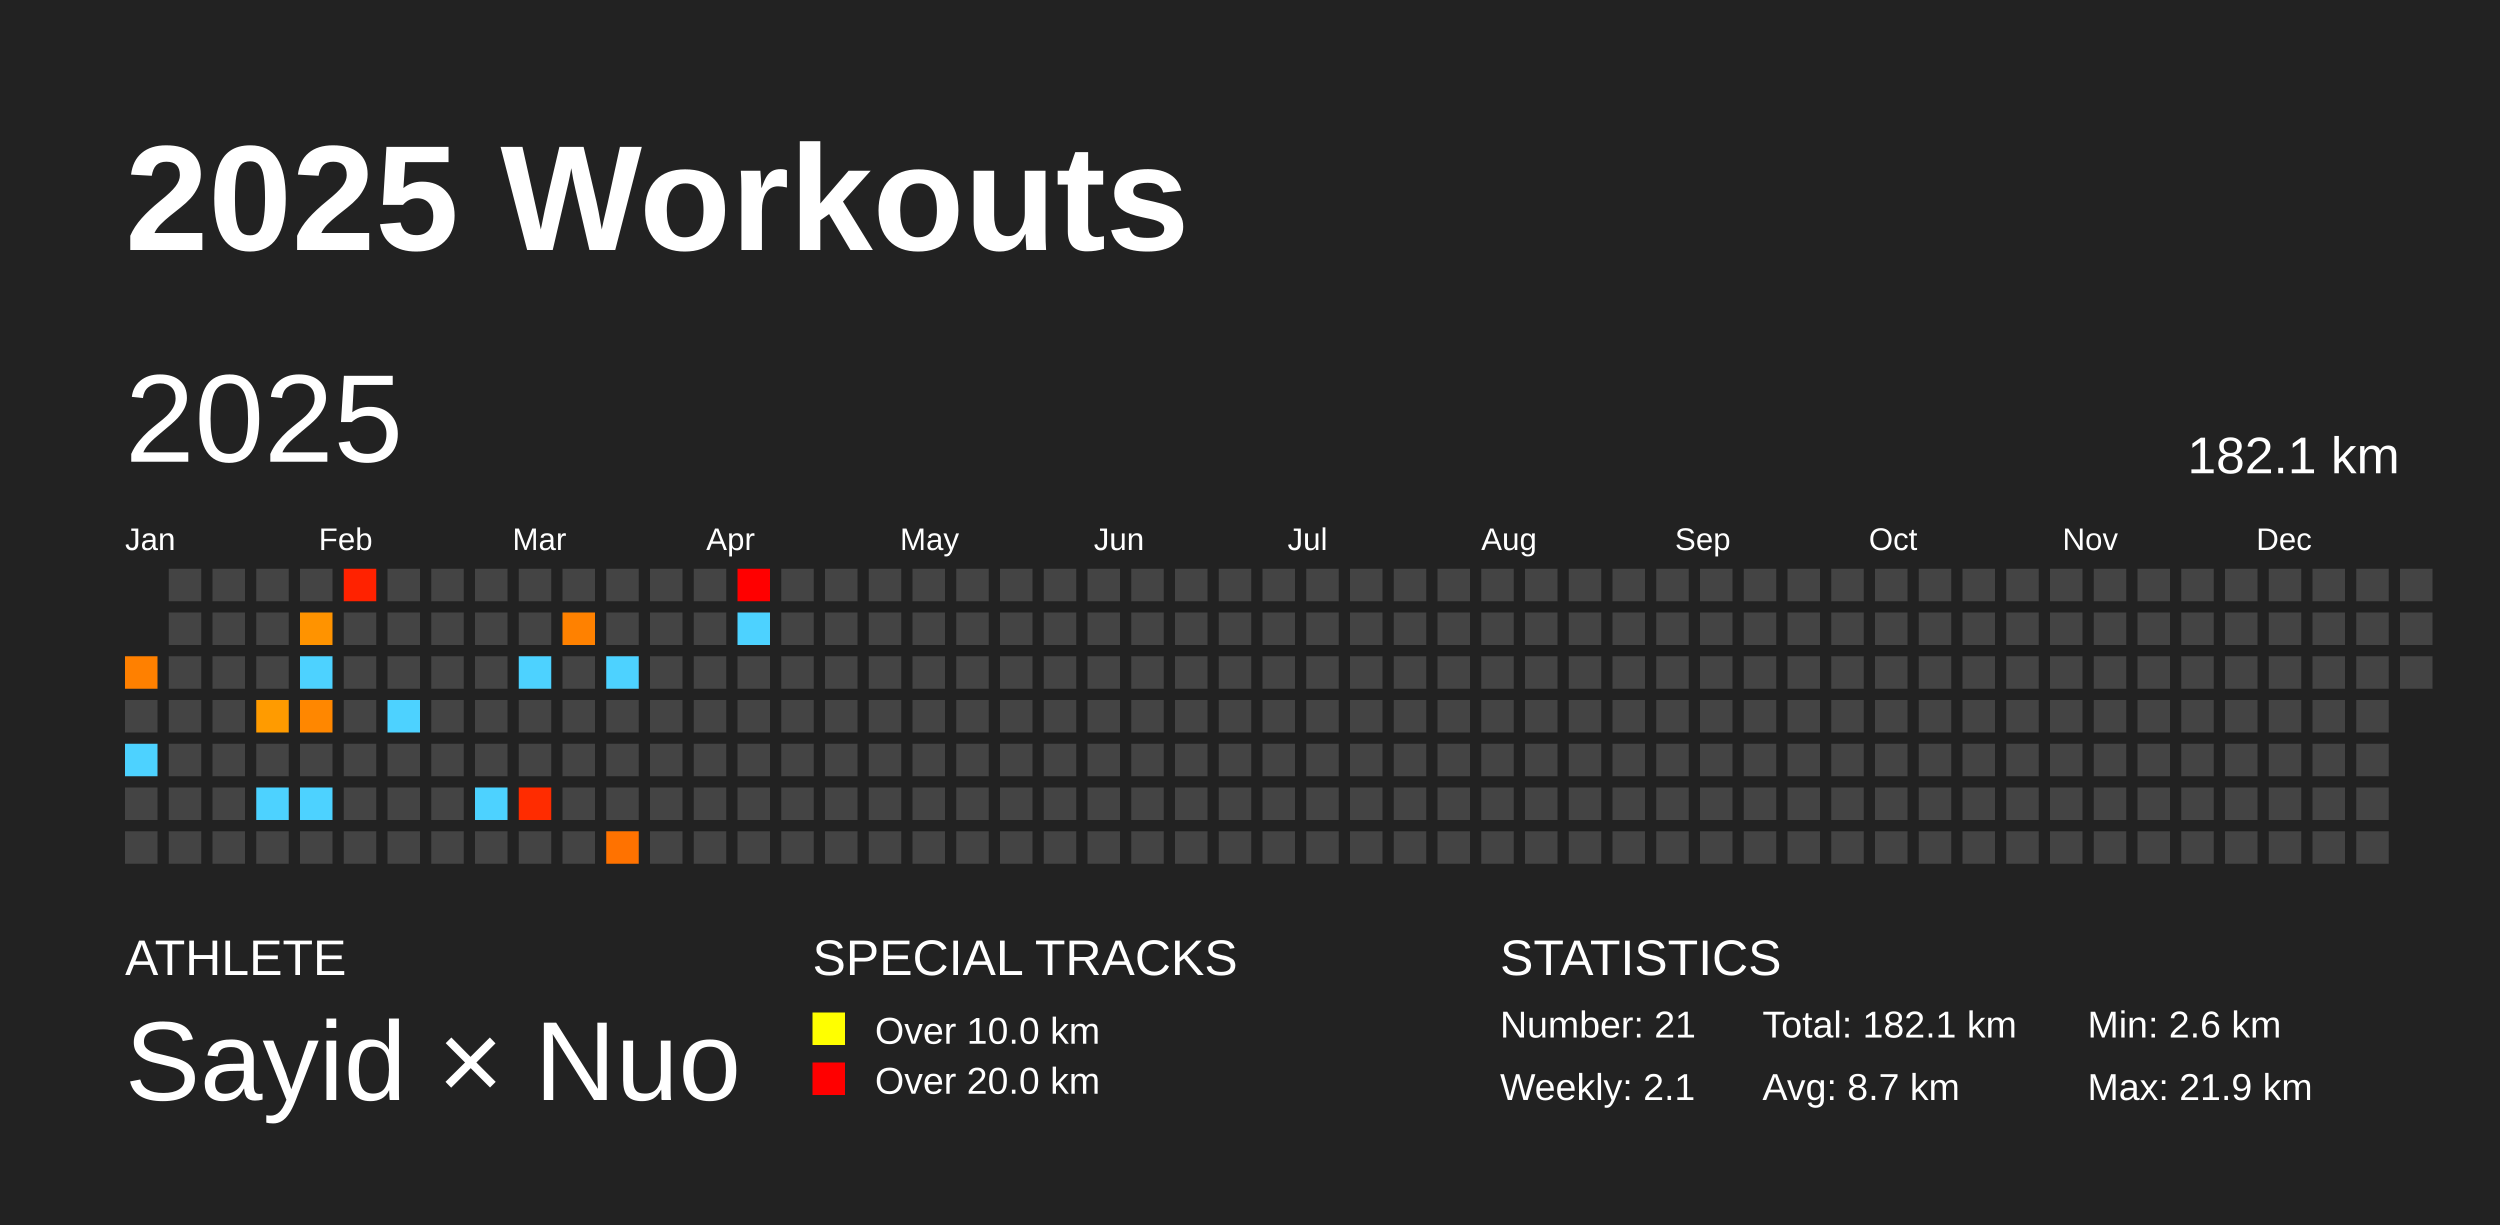
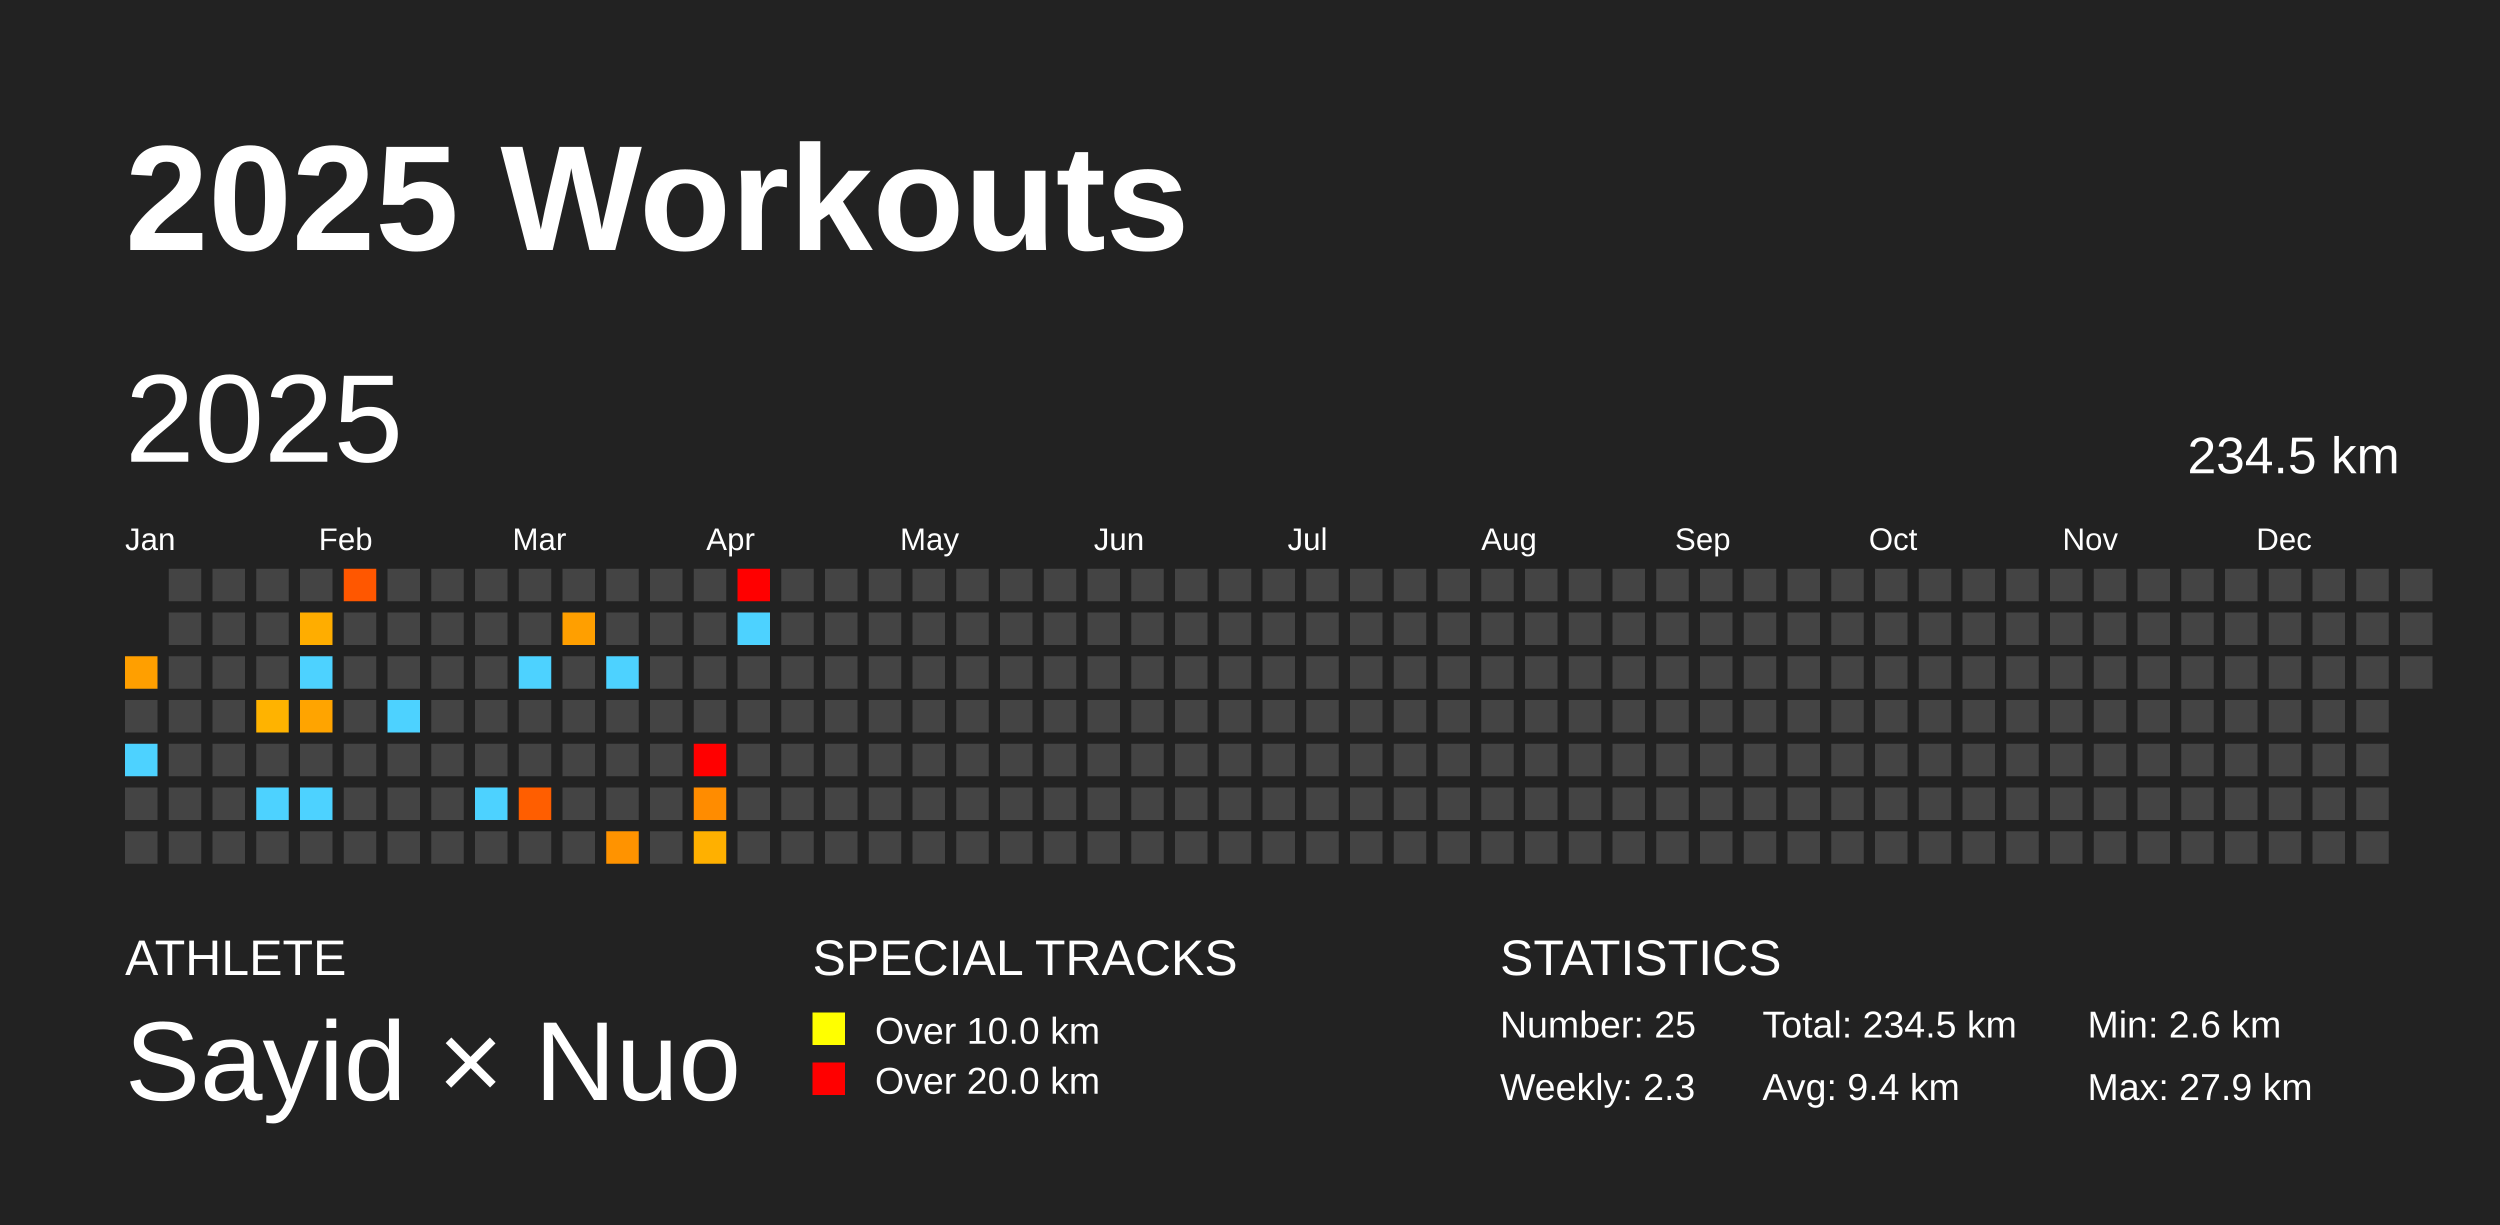
<svg xmlns="http://www.w3.org/2000/svg" baseProfile="full" height="98mm" version="1.1" viewBox="0,0,200,98" width="200mm">
  <defs />
  <rect fill="#222222" height="98" width="200" x="0" y="0" />
  <text fill="#FFFFFF" style="font-size:12px; font-family:Arial; font-weight:bold;" x="10" y="20">2025 Workouts</text>
  <text fill="#FFFFFF" style="font-size:4px; font-family:Arial" x="10" y="78">ATHLETE</text>
  <text fill="#FFFFFF" style="font-size:9px; font-family:Arial" x="10" y="88">Sayid × Nuo</text>
  <text fill="#FFFFFF" style="font-size:4px; font-family:Arial" x="65" y="78">SPECIAL TRACKS</text>
  <rect fill="yellow" height="2.6" width="2.6" x="65" y="81" />
  <text fill="#FFFFFF" style="font-size:3px; font-family:Arial" x="70" y="83.5">Over 10.0 km</text>
  <rect fill="red" height="2.6" width="2.6" x="65" y="85" />
  <text fill="#FFFFFF" style="font-size:3px; font-family:Arial" x="70" y="87.5">Over 20.0 km</text>
  <text fill="#FFFFFF" style="font-size:4px; font-family:Arial" x="120" y="78">STATISTICS</text>
-   <text fill="#FFFFFF" style="font-size:3px; font-family:Arial" x="120" y="83">Number: 21</text>
-   <text fill="#FFFFFF" style="font-size:3px; font-family:Arial" x="120" y="88">Weekly: 2.1</text>
-   <text fill="#FFFFFF" style="font-size:3px; font-family:Arial" x="141" y="83">Total: 182.1 km</text>
-   <text fill="#FFFFFF" style="font-size:3px; font-family:Arial" x="141" y="88">Avg: 8.7 km</text>
+   <text fill="#FFFFFF" style="font-size:3px; font-family:Arial" x="120" y="83">Number: 25</text>
+   <text fill="#FFFFFF" style="font-size:3px; font-family:Arial" x="120" y="88">Weekly: 2.3</text>
+   <text fill="#FFFFFF" style="font-size:3px; font-family:Arial" x="141" y="83">Total: 234.5 km</text>
+   <text fill="#FFFFFF" style="font-size:3px; font-family:Arial" x="141" y="88">Avg: 9.4 km</text>
  <text fill="#FFFFFF" style="font-size:3px; font-family:Arial" x="167" y="83">Min: 2.6 km</text>
-   <text fill="#FFFFFF" style="font-size:3px; font-family:Arial" x="167" y="88">Max: 21.9 km</text>
+   <text fill="#FFFFFF" style="font-size:3px; font-family:Arial" x="167" y="88">Max: 27.9 km</text>
  <text dominant-baseline="hanging" fill="#FFFFFF" style="font-size:10.0px; font-family:Arial;" x="10" y="30">2025</text>
-   <text dominant-baseline="hanging" fill="#FFFFFF" style="font-size:4.125px; font-family:Arial;" x="175" y="35">182.1 km</text>
+   <text dominant-baseline="hanging" fill="#FFFFFF" style="font-size:4.125px; font-family:Arial;" x="175" y="35">234.5 km</text>
  <text fill="#FFFFFF" style="font-size:2.5px; font-family:Arial" x="10.0" y="44">Jan</text>
  <text fill="#FFFFFF" style="font-size:2.5px; font-family:Arial" x="25.5" y="44">Feb</text>
  <text fill="#FFFFFF" style="font-size:2.5px; font-family:Arial" x="41.0" y="44">Mar</text>
  <text fill="#FFFFFF" style="font-size:2.5px; font-family:Arial" x="56.5" y="44">Apr</text>
  <text fill="#FFFFFF" style="font-size:2.5px; font-family:Arial" x="72.0" y="44">May</text>
  <text fill="#FFFFFF" style="font-size:2.5px; font-family:Arial" x="87.5" y="44">Jun</text>
  <text fill="#FFFFFF" style="font-size:2.5px; font-family:Arial" x="103.0" y="44">Jul</text>
  <text fill="#FFFFFF" style="font-size:2.5px; font-family:Arial" x="118.5" y="44">Aug</text>
  <text fill="#FFFFFF" style="font-size:2.5px; font-family:Arial" x="134.0" y="44">Sep</text>
  <text fill="#FFFFFF" style="font-size:2.5px; font-family:Arial" x="149.5" y="44">Oct</text>
  <text fill="#FFFFFF" style="font-size:2.5px; font-family:Arial" x="165.0" y="44">Nov</text>
  <text fill="#FFFFFF" style="font-size:2.5px; font-family:Arial" x="180.5" y="44">Dec</text>
-   <rect fill="#ff8000" height="2.6" width="2.6" x="10.0" y="52.5" />
+   <rect fill="#ff9f00" height="2.6" width="2.6" x="10.0" y="52.5" />
  <rect fill="#444444" height="2.6" width="2.6" x="10.0" y="56.0" />
  <rect fill="#4dd2ff" height="2.6" width="2.6" x="10.0" y="59.5" />
  <rect fill="#444444" height="2.6" width="2.6" x="10.0" y="63.0" />
  <rect fill="#444444" height="2.6" width="2.6" x="10.0" y="66.5" />
  <rect fill="#444444" height="2.6" width="2.6" x="13.5" y="45.5" />
  <rect fill="#444444" height="2.6" width="2.6" x="13.5" y="49.0" />
  <rect fill="#444444" height="2.6" width="2.6" x="13.5" y="52.5" />
  <rect fill="#444444" height="2.6" width="2.6" x="13.5" y="56.0" />
  <rect fill="#444444" height="2.6" width="2.6" x="13.5" y="59.5" />
  <rect fill="#444444" height="2.6" width="2.6" x="13.5" y="63.0" />
  <rect fill="#444444" height="2.6" width="2.6" x="13.5" y="66.5" />
  <rect fill="#444444" height="2.6" width="2.6" x="17.0" y="45.5" />
  <rect fill="#444444" height="2.6" width="2.6" x="17.0" y="49.0" />
  <rect fill="#444444" height="2.6" width="2.6" x="17.0" y="52.5" />
  <rect fill="#444444" height="2.6" width="2.6" x="17.0" y="56.0" />
  <rect fill="#444444" height="2.6" width="2.6" x="17.0" y="59.5" />
  <rect fill="#444444" height="2.6" width="2.6" x="17.0" y="63.0" />
  <rect fill="#444444" height="2.6" width="2.6" x="17.0" y="66.5" />
  <rect fill="#444444" height="2.6" width="2.6" x="20.5" y="45.5" />
  <rect fill="#444444" height="2.6" width="2.6" x="20.5" y="49.0" />
  <rect fill="#444444" height="2.6" width="2.6" x="20.5" y="52.5" />
-   <rect fill="#ff9b00" height="2.6" width="2.6" x="20.5" y="56.0" />
+   <rect fill="#ffb300" height="2.6" width="2.6" x="20.5" y="56.0" />
  <rect fill="#444444" height="2.6" width="2.6" x="20.5" y="59.5" />
  <rect fill="#4dd2ff" height="2.6" width="2.6" x="20.5" y="63.0" />
  <rect fill="#444444" height="2.6" width="2.6" x="20.5" y="66.5" />
  <rect fill="#444444" height="2.6" width="2.6" x="24.0" y="45.5" />
-   <rect fill="#ff9300" height="2.6" width="2.6" x="24.0" y="49.0" />
+   <rect fill="#ffad00" height="2.6" width="2.6" x="24.0" y="49.0" />
  <rect fill="#4dd2ff" height="2.6" width="2.6" x="24.0" y="52.5" />
-   <rect fill="#ff8700" height="2.6" width="2.6" x="24.0" y="56.0" />
+   <rect fill="#ffa400" height="2.6" width="2.6" x="24.0" y="56.0" />
  <rect fill="#444444" height="2.6" width="2.6" x="24.0" y="59.5" />
  <rect fill="#4dd2ff" height="2.6" width="2.6" x="24.0" y="63.0" />
  <rect fill="#444444" height="2.6" width="2.6" x="24.0" y="66.5" />
-   <rect fill="#ff2200" height="2.6" width="2.6" x="27.5" y="45.5" />
+   <rect fill="#ff5700" height="2.6" width="2.6" x="27.5" y="45.5" />
  <rect fill="#444444" height="2.6" width="2.6" x="27.5" y="49.0" />
  <rect fill="#444444" height="2.6" width="2.6" x="27.5" y="52.5" />
  <rect fill="#444444" height="2.6" width="2.6" x="27.5" y="56.0" />
  <rect fill="#444444" height="2.6" width="2.6" x="27.5" y="59.5" />
  <rect fill="#444444" height="2.6" width="2.6" x="27.5" y="63.0" />
  <rect fill="#444444" height="2.6" width="2.6" x="27.5" y="66.5" />
  <rect fill="#444444" height="2.6" width="2.6" x="31.0" y="45.5" />
  <rect fill="#444444" height="2.6" width="2.6" x="31.0" y="49.0" />
  <rect fill="#444444" height="2.6" width="2.6" x="31.0" y="52.5" />
  <rect fill="#4dd2ff" height="2.6" width="2.6" x="31.0" y="56.0" />
  <rect fill="#444444" height="2.6" width="2.6" x="31.0" y="59.5" />
  <rect fill="#444444" height="2.6" width="2.6" x="31.0" y="63.0" />
  <rect fill="#444444" height="2.6" width="2.6" x="31.0" y="66.5" />
  <rect fill="#444444" height="2.6" width="2.6" x="34.5" y="45.5" />
  <rect fill="#444444" height="2.6" width="2.6" x="34.5" y="49.0" />
  <rect fill="#444444" height="2.6" width="2.6" x="34.5" y="52.5" />
  <rect fill="#444444" height="2.6" width="2.6" x="34.5" y="56.0" />
  <rect fill="#444444" height="2.6" width="2.6" x="34.5" y="59.5" />
  <rect fill="#444444" height="2.6" width="2.6" x="34.5" y="63.0" />
  <rect fill="#444444" height="2.6" width="2.6" x="34.5" y="66.5" />
  <rect fill="#444444" height="2.6" width="2.6" x="38.0" y="45.5" />
  <rect fill="#444444" height="2.6" width="2.6" x="38.0" y="49.0" />
  <rect fill="#444444" height="2.6" width="2.6" x="38.0" y="52.5" />
  <rect fill="#444444" height="2.6" width="2.6" x="38.0" y="56.0" />
  <rect fill="#444444" height="2.6" width="2.6" x="38.0" y="59.5" />
  <rect fill="#4dd2ff" height="2.6" width="2.6" x="38.0" y="63.0" />
  <rect fill="#444444" height="2.6" width="2.6" x="38.0" y="66.5" />
  <rect fill="#444444" height="2.6" width="2.6" x="41.5" y="45.5" />
  <rect fill="#444444" height="2.6" width="2.6" x="41.5" y="49.0" />
  <rect fill="#4dd2ff" height="2.6" width="2.6" x="41.5" y="52.5" />
  <rect fill="#444444" height="2.6" width="2.6" x="41.5" y="56.0" />
  <rect fill="#444444" height="2.6" width="2.6" x="41.5" y="59.5" />
-   <rect fill="#ff2c00" height="2.6" width="2.6" x="41.5" y="63.0" />
+   <rect fill="#ff5e00" height="2.6" width="2.6" x="41.5" y="63.0" />
  <rect fill="#444444" height="2.6" width="2.6" x="41.5" y="66.5" />
  <rect fill="#444444" height="2.6" width="2.6" x="45.0" y="45.5" />
-   <rect fill="#ff8100" height="2.6" width="2.6" x="45.0" y="49.0" />
+   <rect fill="#ff9f00" height="2.6" width="2.6" x="45.0" y="49.0" />
  <rect fill="#444444" height="2.6" width="2.6" x="45.0" y="52.5" />
  <rect fill="#444444" height="2.6" width="2.6" x="45.0" y="56.0" />
  <rect fill="#444444" height="2.6" width="2.6" x="45.0" y="59.5" />
  <rect fill="#444444" height="2.6" width="2.6" x="45.0" y="63.0" />
  <rect fill="#444444" height="2.6" width="2.6" x="45.0" y="66.5" />
  <rect fill="#444444" height="2.6" width="2.6" x="48.5" y="45.5" />
  <rect fill="#444444" height="2.6" width="2.6" x="48.5" y="49.0" />
  <rect fill="#4dd2ff" height="2.6" width="2.6" x="48.5" y="52.5" />
  <rect fill="#444444" height="2.6" width="2.6" x="48.5" y="56.0" />
  <rect fill="#444444" height="2.6" width="2.6" x="48.5" y="59.5" />
  <rect fill="#444444" height="2.6" width="2.6" x="48.5" y="63.0" />
-   <rect fill="#ff7200" height="2.6" width="2.6" x="48.5" y="66.5" />
+   <rect fill="#ff9300" height="2.6" width="2.6" x="48.5" y="66.5" />
  <rect fill="#444444" height="2.6" width="2.6" x="52.0" y="45.5" />
  <rect fill="#444444" height="2.6" width="2.6" x="52.0" y="49.0" />
  <rect fill="#444444" height="2.6" width="2.6" x="52.0" y="52.5" />
  <rect fill="#444444" height="2.6" width="2.6" x="52.0" y="56.0" />
  <rect fill="#444444" height="2.6" width="2.6" x="52.0" y="59.5" />
  <rect fill="#444444" height="2.6" width="2.6" x="52.0" y="63.0" />
  <rect fill="#444444" height="2.6" width="2.6" x="52.0" y="66.5" />
  <rect fill="#444444" height="2.6" width="2.6" x="55.5" y="45.5" />
  <rect fill="#444444" height="2.6" width="2.6" x="55.5" y="49.0" />
  <rect fill="#444444" height="2.6" width="2.6" x="55.5" y="52.5" />
  <rect fill="#444444" height="2.6" width="2.6" x="55.5" y="56.0" />
-   <rect fill="#444444" height="2.6" width="2.6" x="55.5" y="59.5" />
-   <rect fill="#444444" height="2.6" width="2.6" x="55.5" y="63.0" />
-   <rect fill="#444444" height="2.6" width="2.6" x="55.5" y="66.5" />
+   <rect fill="red" height="2.6" width="2.6" x="55.5" y="59.5" />
+   <rect fill="#ff8c00" height="2.6" width="2.6" x="55.5" y="63.0" />
+   <rect fill="#ffb000" height="2.6" width="2.6" x="55.5" y="66.5" />
  <rect fill="red" height="2.6" width="2.6" x="59.0" y="45.5" />
  <rect fill="#4dd2ff" height="2.6" width="2.6" x="59.0" y="49.0" />
  <rect fill="#444444" height="2.6" width="2.6" x="59.0" y="52.5" />
  <rect fill="#444444" height="2.6" width="2.6" x="59.0" y="56.0" />
  <rect fill="#444444" height="2.6" width="2.6" x="59.0" y="59.5" />
  <rect fill="#444444" height="2.6" width="2.6" x="59.0" y="63.0" />
  <rect fill="#444444" height="2.6" width="2.6" x="59.0" y="66.5" />
  <rect fill="#444444" height="2.6" width="2.6" x="62.5" y="45.5" />
  <rect fill="#444444" height="2.6" width="2.6" x="62.5" y="49.0" />
  <rect fill="#444444" height="2.6" width="2.6" x="62.5" y="52.5" />
  <rect fill="#444444" height="2.6" width="2.6" x="62.5" y="56.0" />
  <rect fill="#444444" height="2.6" width="2.6" x="62.5" y="59.5" />
  <rect fill="#444444" height="2.6" width="2.6" x="62.5" y="63.0" />
  <rect fill="#444444" height="2.6" width="2.6" x="62.5" y="66.5" />
  <rect fill="#444444" height="2.6" width="2.6" x="66.0" y="45.5" />
  <rect fill="#444444" height="2.6" width="2.6" x="66.0" y="49.0" />
  <rect fill="#444444" height="2.6" width="2.6" x="66.0" y="52.5" />
  <rect fill="#444444" height="2.6" width="2.6" x="66.0" y="56.0" />
  <rect fill="#444444" height="2.6" width="2.6" x="66.0" y="59.5" />
  <rect fill="#444444" height="2.6" width="2.6" x="66.0" y="63.0" />
  <rect fill="#444444" height="2.6" width="2.6" x="66.0" y="66.5" />
  <rect fill="#444444" height="2.6" width="2.6" x="69.5" y="45.5" />
  <rect fill="#444444" height="2.6" width="2.6" x="69.5" y="49.0" />
  <rect fill="#444444" height="2.6" width="2.6" x="69.5" y="52.5" />
  <rect fill="#444444" height="2.6" width="2.6" x="69.5" y="56.0" />
  <rect fill="#444444" height="2.6" width="2.6" x="69.5" y="59.5" />
  <rect fill="#444444" height="2.6" width="2.6" x="69.5" y="63.0" />
  <rect fill="#444444" height="2.6" width="2.6" x="69.5" y="66.5" />
  <rect fill="#444444" height="2.6" width="2.6" x="73.0" y="45.5" />
  <rect fill="#444444" height="2.6" width="2.6" x="73.0" y="49.0" />
  <rect fill="#444444" height="2.6" width="2.6" x="73.0" y="52.5" />
  <rect fill="#444444" height="2.6" width="2.6" x="73.0" y="56.0" />
  <rect fill="#444444" height="2.6" width="2.6" x="73.0" y="59.5" />
  <rect fill="#444444" height="2.6" width="2.6" x="73.0" y="63.0" />
  <rect fill="#444444" height="2.6" width="2.6" x="73.0" y="66.5" />
  <rect fill="#444444" height="2.6" width="2.6" x="76.5" y="45.5" />
  <rect fill="#444444" height="2.6" width="2.6" x="76.5" y="49.0" />
  <rect fill="#444444" height="2.6" width="2.6" x="76.5" y="52.5" />
  <rect fill="#444444" height="2.6" width="2.6" x="76.5" y="56.0" />
  <rect fill="#444444" height="2.6" width="2.6" x="76.5" y="59.5" />
  <rect fill="#444444" height="2.6" width="2.6" x="76.5" y="63.0" />
  <rect fill="#444444" height="2.6" width="2.6" x="76.5" y="66.5" />
  <rect fill="#444444" height="2.6" width="2.6" x="80.0" y="45.5" />
  <rect fill="#444444" height="2.6" width="2.6" x="80.0" y="49.0" />
  <rect fill="#444444" height="2.6" width="2.6" x="80.0" y="52.5" />
  <rect fill="#444444" height="2.6" width="2.6" x="80.0" y="56.0" />
  <rect fill="#444444" height="2.6" width="2.6" x="80.0" y="59.5" />
  <rect fill="#444444" height="2.6" width="2.6" x="80.0" y="63.0" />
  <rect fill="#444444" height="2.6" width="2.6" x="80.0" y="66.5" />
  <rect fill="#444444" height="2.6" width="2.6" x="83.5" y="45.5" />
  <rect fill="#444444" height="2.6" width="2.6" x="83.5" y="49.0" />
  <rect fill="#444444" height="2.6" width="2.6" x="83.5" y="52.5" />
  <rect fill="#444444" height="2.6" width="2.6" x="83.5" y="56.0" />
  <rect fill="#444444" height="2.6" width="2.6" x="83.5" y="59.5" />
  <rect fill="#444444" height="2.6" width="2.6" x="83.5" y="63.0" />
  <rect fill="#444444" height="2.6" width="2.6" x="83.5" y="66.5" />
  <rect fill="#444444" height="2.6" width="2.6" x="87.0" y="45.5" />
  <rect fill="#444444" height="2.6" width="2.6" x="87.0" y="49.0" />
  <rect fill="#444444" height="2.6" width="2.6" x="87.0" y="52.5" />
  <rect fill="#444444" height="2.6" width="2.6" x="87.0" y="56.0" />
  <rect fill="#444444" height="2.6" width="2.6" x="87.0" y="59.5" />
  <rect fill="#444444" height="2.6" width="2.6" x="87.0" y="63.0" />
  <rect fill="#444444" height="2.6" width="2.6" x="87.0" y="66.5" />
  <rect fill="#444444" height="2.6" width="2.6" x="90.5" y="45.5" />
  <rect fill="#444444" height="2.6" width="2.6" x="90.5" y="49.0" />
  <rect fill="#444444" height="2.6" width="2.6" x="90.5" y="52.5" />
  <rect fill="#444444" height="2.6" width="2.6" x="90.5" y="56.0" />
  <rect fill="#444444" height="2.6" width="2.6" x="90.5" y="59.5" />
  <rect fill="#444444" height="2.6" width="2.6" x="90.5" y="63.0" />
  <rect fill="#444444" height="2.6" width="2.6" x="90.5" y="66.5" />
  <rect fill="#444444" height="2.6" width="2.6" x="94.0" y="45.5" />
  <rect fill="#444444" height="2.6" width="2.6" x="94.0" y="49.0" />
  <rect fill="#444444" height="2.6" width="2.6" x="94.0" y="52.5" />
  <rect fill="#444444" height="2.6" width="2.6" x="94.0" y="56.0" />
  <rect fill="#444444" height="2.6" width="2.6" x="94.0" y="59.5" />
  <rect fill="#444444" height="2.6" width="2.6" x="94.0" y="63.0" />
  <rect fill="#444444" height="2.6" width="2.6" x="94.0" y="66.5" />
  <rect fill="#444444" height="2.6" width="2.6" x="97.5" y="45.5" />
  <rect fill="#444444" height="2.6" width="2.6" x="97.5" y="49.0" />
  <rect fill="#444444" height="2.6" width="2.6" x="97.5" y="52.5" />
  <rect fill="#444444" height="2.6" width="2.6" x="97.5" y="56.0" />
  <rect fill="#444444" height="2.6" width="2.6" x="97.5" y="59.5" />
  <rect fill="#444444" height="2.6" width="2.6" x="97.5" y="63.0" />
  <rect fill="#444444" height="2.6" width="2.6" x="97.5" y="66.5" />
  <rect fill="#444444" height="2.6" width="2.6" x="101.0" y="45.5" />
  <rect fill="#444444" height="2.6" width="2.6" x="101.0" y="49.0" />
  <rect fill="#444444" height="2.6" width="2.6" x="101.0" y="52.5" />
  <rect fill="#444444" height="2.6" width="2.6" x="101.0" y="56.0" />
  <rect fill="#444444" height="2.6" width="2.6" x="101.0" y="59.5" />
  <rect fill="#444444" height="2.6" width="2.6" x="101.0" y="63.0" />
  <rect fill="#444444" height="2.6" width="2.6" x="101.0" y="66.5" />
  <rect fill="#444444" height="2.6" width="2.6" x="104.5" y="45.5" />
  <rect fill="#444444" height="2.6" width="2.6" x="104.5" y="49.0" />
  <rect fill="#444444" height="2.6" width="2.6" x="104.5" y="52.5" />
  <rect fill="#444444" height="2.6" width="2.6" x="104.5" y="56.0" />
  <rect fill="#444444" height="2.6" width="2.6" x="104.5" y="59.5" />
  <rect fill="#444444" height="2.6" width="2.6" x="104.5" y="63.0" />
  <rect fill="#444444" height="2.6" width="2.6" x="104.5" y="66.5" />
  <rect fill="#444444" height="2.6" width="2.6" x="108.0" y="45.5" />
  <rect fill="#444444" height="2.6" width="2.6" x="108.0" y="49.0" />
  <rect fill="#444444" height="2.6" width="2.6" x="108.0" y="52.5" />
  <rect fill="#444444" height="2.6" width="2.6" x="108.0" y="56.0" />
  <rect fill="#444444" height="2.6" width="2.6" x="108.0" y="59.5" />
  <rect fill="#444444" height="2.6" width="2.6" x="108.0" y="63.0" />
  <rect fill="#444444" height="2.6" width="2.6" x="108.0" y="66.5" />
  <rect fill="#444444" height="2.6" width="2.6" x="111.5" y="45.5" />
  <rect fill="#444444" height="2.6" width="2.6" x="111.5" y="49.0" />
  <rect fill="#444444" height="2.6" width="2.6" x="111.5" y="52.5" />
  <rect fill="#444444" height="2.6" width="2.6" x="111.5" y="56.0" />
  <rect fill="#444444" height="2.6" width="2.6" x="111.5" y="59.5" />
  <rect fill="#444444" height="2.6" width="2.6" x="111.5" y="63.0" />
  <rect fill="#444444" height="2.6" width="2.6" x="111.5" y="66.5" />
  <rect fill="#444444" height="2.6" width="2.6" x="115.0" y="45.5" />
  <rect fill="#444444" height="2.6" width="2.6" x="115.0" y="49.0" />
  <rect fill="#444444" height="2.6" width="2.6" x="115.0" y="52.5" />
  <rect fill="#444444" height="2.6" width="2.6" x="115.0" y="56.0" />
  <rect fill="#444444" height="2.6" width="2.6" x="115.0" y="59.5" />
  <rect fill="#444444" height="2.6" width="2.6" x="115.0" y="63.0" />
  <rect fill="#444444" height="2.6" width="2.6" x="115.0" y="66.5" />
  <rect fill="#444444" height="2.6" width="2.6" x="118.5" y="45.5" />
  <rect fill="#444444" height="2.6" width="2.6" x="118.5" y="49.0" />
  <rect fill="#444444" height="2.6" width="2.6" x="118.5" y="52.5" />
  <rect fill="#444444" height="2.6" width="2.6" x="118.5" y="56.0" />
  <rect fill="#444444" height="2.6" width="2.6" x="118.5" y="59.5" />
  <rect fill="#444444" height="2.6" width="2.6" x="118.5" y="63.0" />
  <rect fill="#444444" height="2.6" width="2.6" x="118.5" y="66.5" />
  <rect fill="#444444" height="2.6" width="2.6" x="122.0" y="45.5" />
  <rect fill="#444444" height="2.6" width="2.6" x="122.0" y="49.0" />
  <rect fill="#444444" height="2.6" width="2.6" x="122.0" y="52.5" />
  <rect fill="#444444" height="2.6" width="2.6" x="122.0" y="56.0" />
  <rect fill="#444444" height="2.6" width="2.6" x="122.0" y="59.5" />
  <rect fill="#444444" height="2.6" width="2.6" x="122.0" y="63.0" />
  <rect fill="#444444" height="2.6" width="2.6" x="122.0" y="66.5" />
  <rect fill="#444444" height="2.6" width="2.6" x="125.5" y="45.5" />
  <rect fill="#444444" height="2.6" width="2.6" x="125.5" y="49.0" />
  <rect fill="#444444" height="2.6" width="2.6" x="125.5" y="52.5" />
  <rect fill="#444444" height="2.6" width="2.6" x="125.5" y="56.0" />
  <rect fill="#444444" height="2.6" width="2.6" x="125.5" y="59.5" />
  <rect fill="#444444" height="2.6" width="2.6" x="125.5" y="63.0" />
  <rect fill="#444444" height="2.6" width="2.6" x="125.5" y="66.5" />
  <rect fill="#444444" height="2.6" width="2.6" x="129.0" y="45.5" />
  <rect fill="#444444" height="2.6" width="2.6" x="129.0" y="49.0" />
  <rect fill="#444444" height="2.6" width="2.6" x="129.0" y="52.5" />
  <rect fill="#444444" height="2.6" width="2.6" x="129.0" y="56.0" />
  <rect fill="#444444" height="2.6" width="2.6" x="129.0" y="59.5" />
  <rect fill="#444444" height="2.6" width="2.6" x="129.0" y="63.0" />
  <rect fill="#444444" height="2.6" width="2.6" x="129.0" y="66.5" />
  <rect fill="#444444" height="2.6" width="2.6" x="132.5" y="45.5" />
  <rect fill="#444444" height="2.6" width="2.6" x="132.5" y="49.0" />
  <rect fill="#444444" height="2.6" width="2.6" x="132.5" y="52.5" />
  <rect fill="#444444" height="2.6" width="2.6" x="132.5" y="56.0" />
  <rect fill="#444444" height="2.6" width="2.6" x="132.5" y="59.5" />
  <rect fill="#444444" height="2.6" width="2.6" x="132.5" y="63.0" />
  <rect fill="#444444" height="2.6" width="2.6" x="132.5" y="66.5" />
  <rect fill="#444444" height="2.6" width="2.6" x="136.0" y="45.5" />
  <rect fill="#444444" height="2.6" width="2.6" x="136.0" y="49.0" />
  <rect fill="#444444" height="2.6" width="2.6" x="136.0" y="52.5" />
  <rect fill="#444444" height="2.6" width="2.6" x="136.0" y="56.0" />
  <rect fill="#444444" height="2.6" width="2.6" x="136.0" y="59.5" />
  <rect fill="#444444" height="2.6" width="2.6" x="136.0" y="63.0" />
  <rect fill="#444444" height="2.6" width="2.6" x="136.0" y="66.5" />
  <rect fill="#444444" height="2.6" width="2.6" x="139.5" y="45.5" />
  <rect fill="#444444" height="2.6" width="2.6" x="139.5" y="49.0" />
  <rect fill="#444444" height="2.6" width="2.6" x="139.5" y="52.5" />
  <rect fill="#444444" height="2.6" width="2.6" x="139.5" y="56.0" />
  <rect fill="#444444" height="2.6" width="2.6" x="139.5" y="59.5" />
  <rect fill="#444444" height="2.6" width="2.6" x="139.5" y="63.0" />
  <rect fill="#444444" height="2.6" width="2.6" x="139.5" y="66.5" />
  <rect fill="#444444" height="2.6" width="2.6" x="143.0" y="45.5" />
  <rect fill="#444444" height="2.6" width="2.6" x="143.0" y="49.0" />
  <rect fill="#444444" height="2.6" width="2.6" x="143.0" y="52.5" />
  <rect fill="#444444" height="2.6" width="2.6" x="143.0" y="56.0" />
  <rect fill="#444444" height="2.6" width="2.6" x="143.0" y="59.5" />
  <rect fill="#444444" height="2.6" width="2.6" x="143.0" y="63.0" />
  <rect fill="#444444" height="2.6" width="2.6" x="143.0" y="66.5" />
  <rect fill="#444444" height="2.6" width="2.6" x="146.5" y="45.5" />
  <rect fill="#444444" height="2.6" width="2.6" x="146.5" y="49.0" />
  <rect fill="#444444" height="2.6" width="2.6" x="146.5" y="52.5" />
  <rect fill="#444444" height="2.6" width="2.6" x="146.5" y="56.0" />
  <rect fill="#444444" height="2.6" width="2.6" x="146.5" y="59.5" />
  <rect fill="#444444" height="2.6" width="2.6" x="146.5" y="63.0" />
  <rect fill="#444444" height="2.6" width="2.6" x="146.5" y="66.5" />
  <rect fill="#444444" height="2.6" width="2.6" x="150.0" y="45.5" />
  <rect fill="#444444" height="2.6" width="2.6" x="150.0" y="49.0" />
  <rect fill="#444444" height="2.6" width="2.6" x="150.0" y="52.5" />
  <rect fill="#444444" height="2.6" width="2.6" x="150.0" y="56.0" />
  <rect fill="#444444" height="2.6" width="2.6" x="150.0" y="59.5" />
  <rect fill="#444444" height="2.6" width="2.6" x="150.0" y="63.0" />
  <rect fill="#444444" height="2.6" width="2.6" x="150.0" y="66.5" />
  <rect fill="#444444" height="2.6" width="2.6" x="153.5" y="45.5" />
  <rect fill="#444444" height="2.6" width="2.6" x="153.5" y="49.0" />
  <rect fill="#444444" height="2.6" width="2.6" x="153.5" y="52.5" />
  <rect fill="#444444" height="2.6" width="2.6" x="153.5" y="56.0" />
  <rect fill="#444444" height="2.6" width="2.6" x="153.5" y="59.5" />
  <rect fill="#444444" height="2.6" width="2.6" x="153.5" y="63.0" />
  <rect fill="#444444" height="2.6" width="2.6" x="153.5" y="66.5" />
  <rect fill="#444444" height="2.6" width="2.6" x="157.0" y="45.5" />
  <rect fill="#444444" height="2.6" width="2.6" x="157.0" y="49.0" />
  <rect fill="#444444" height="2.6" width="2.6" x="157.0" y="52.5" />
  <rect fill="#444444" height="2.6" width="2.6" x="157.0" y="56.0" />
  <rect fill="#444444" height="2.6" width="2.6" x="157.0" y="59.5" />
  <rect fill="#444444" height="2.6" width="2.6" x="157.0" y="63.0" />
  <rect fill="#444444" height="2.6" width="2.6" x="157.0" y="66.5" />
  <rect fill="#444444" height="2.6" width="2.6" x="160.5" y="45.5" />
  <rect fill="#444444" height="2.6" width="2.6" x="160.5" y="49.0" />
  <rect fill="#444444" height="2.6" width="2.6" x="160.5" y="52.5" />
  <rect fill="#444444" height="2.6" width="2.6" x="160.5" y="56.0" />
  <rect fill="#444444" height="2.6" width="2.6" x="160.5" y="59.5" />
  <rect fill="#444444" height="2.6" width="2.6" x="160.5" y="63.0" />
  <rect fill="#444444" height="2.6" width="2.6" x="160.5" y="66.5" />
  <rect fill="#444444" height="2.6" width="2.6" x="164.0" y="45.5" />
  <rect fill="#444444" height="2.6" width="2.6" x="164.0" y="49.0" />
  <rect fill="#444444" height="2.6" width="2.6" x="164.0" y="52.5" />
  <rect fill="#444444" height="2.6" width="2.6" x="164.0" y="56.0" />
  <rect fill="#444444" height="2.6" width="2.6" x="164.0" y="59.5" />
  <rect fill="#444444" height="2.6" width="2.6" x="164.0" y="63.0" />
  <rect fill="#444444" height="2.6" width="2.6" x="164.0" y="66.5" />
  <rect fill="#444444" height="2.6" width="2.6" x="167.5" y="45.5" />
  <rect fill="#444444" height="2.6" width="2.6" x="167.5" y="49.0" />
  <rect fill="#444444" height="2.6" width="2.6" x="167.5" y="52.5" />
  <rect fill="#444444" height="2.6" width="2.6" x="167.5" y="56.0" />
  <rect fill="#444444" height="2.6" width="2.6" x="167.5" y="59.5" />
  <rect fill="#444444" height="2.6" width="2.6" x="167.5" y="63.0" />
  <rect fill="#444444" height="2.6" width="2.6" x="167.5" y="66.5" />
  <rect fill="#444444" height="2.6" width="2.6" x="171.0" y="45.5" />
  <rect fill="#444444" height="2.6" width="2.6" x="171.0" y="49.0" />
  <rect fill="#444444" height="2.6" width="2.6" x="171.0" y="52.5" />
  <rect fill="#444444" height="2.6" width="2.6" x="171.0" y="56.0" />
  <rect fill="#444444" height="2.6" width="2.6" x="171.0" y="59.5" />
  <rect fill="#444444" height="2.6" width="2.6" x="171.0" y="63.0" />
  <rect fill="#444444" height="2.6" width="2.6" x="171.0" y="66.5" />
  <rect fill="#444444" height="2.6" width="2.6" x="174.5" y="45.5" />
  <rect fill="#444444" height="2.6" width="2.6" x="174.5" y="49.0" />
  <rect fill="#444444" height="2.6" width="2.6" x="174.5" y="52.5" />
  <rect fill="#444444" height="2.6" width="2.6" x="174.5" y="56.0" />
  <rect fill="#444444" height="2.6" width="2.6" x="174.5" y="59.5" />
  <rect fill="#444444" height="2.6" width="2.6" x="174.5" y="63.0" />
  <rect fill="#444444" height="2.6" width="2.6" x="174.5" y="66.5" />
  <rect fill="#444444" height="2.6" width="2.6" x="178.0" y="45.5" />
  <rect fill="#444444" height="2.6" width="2.6" x="178.0" y="49.0" />
  <rect fill="#444444" height="2.6" width="2.6" x="178.0" y="52.5" />
  <rect fill="#444444" height="2.6" width="2.6" x="178.0" y="56.0" />
  <rect fill="#444444" height="2.6" width="2.6" x="178.0" y="59.5" />
  <rect fill="#444444" height="2.6" width="2.6" x="178.0" y="63.0" />
  <rect fill="#444444" height="2.6" width="2.6" x="178.0" y="66.5" />
  <rect fill="#444444" height="2.6" width="2.6" x="181.5" y="45.5" />
  <rect fill="#444444" height="2.6" width="2.6" x="181.5" y="49.0" />
  <rect fill="#444444" height="2.6" width="2.6" x="181.5" y="52.5" />
  <rect fill="#444444" height="2.6" width="2.6" x="181.5" y="56.0" />
  <rect fill="#444444" height="2.6" width="2.6" x="181.5" y="59.5" />
  <rect fill="#444444" height="2.6" width="2.6" x="181.5" y="63.0" />
  <rect fill="#444444" height="2.6" width="2.6" x="181.5" y="66.5" />
  <rect fill="#444444" height="2.6" width="2.6" x="185.0" y="45.5" />
  <rect fill="#444444" height="2.6" width="2.6" x="185.0" y="49.0" />
  <rect fill="#444444" height="2.6" width="2.6" x="185.0" y="52.5" />
  <rect fill="#444444" height="2.6" width="2.6" x="185.0" y="56.0" />
  <rect fill="#444444" height="2.6" width="2.6" x="185.0" y="59.5" />
  <rect fill="#444444" height="2.6" width="2.6" x="185.0" y="63.0" />
  <rect fill="#444444" height="2.6" width="2.6" x="185.0" y="66.5" />
  <rect fill="#444444" height="2.6" width="2.6" x="188.5" y="45.5" />
  <rect fill="#444444" height="2.6" width="2.6" x="188.5" y="49.0" />
  <rect fill="#444444" height="2.6" width="2.6" x="188.5" y="52.5" />
  <rect fill="#444444" height="2.6" width="2.6" x="188.5" y="56.0" />
  <rect fill="#444444" height="2.6" width="2.6" x="188.5" y="59.5" />
  <rect fill="#444444" height="2.6" width="2.6" x="188.5" y="63.0" />
  <rect fill="#444444" height="2.6" width="2.6" x="188.5" y="66.5" />
  <rect fill="#444444" height="2.6" width="2.6" x="192.0" y="45.5" />
  <rect fill="#444444" height="2.6" width="2.6" x="192.0" y="49.0" />
  <rect fill="#444444" height="2.6" width="2.6" x="192.0" y="52.5" />
</svg>
